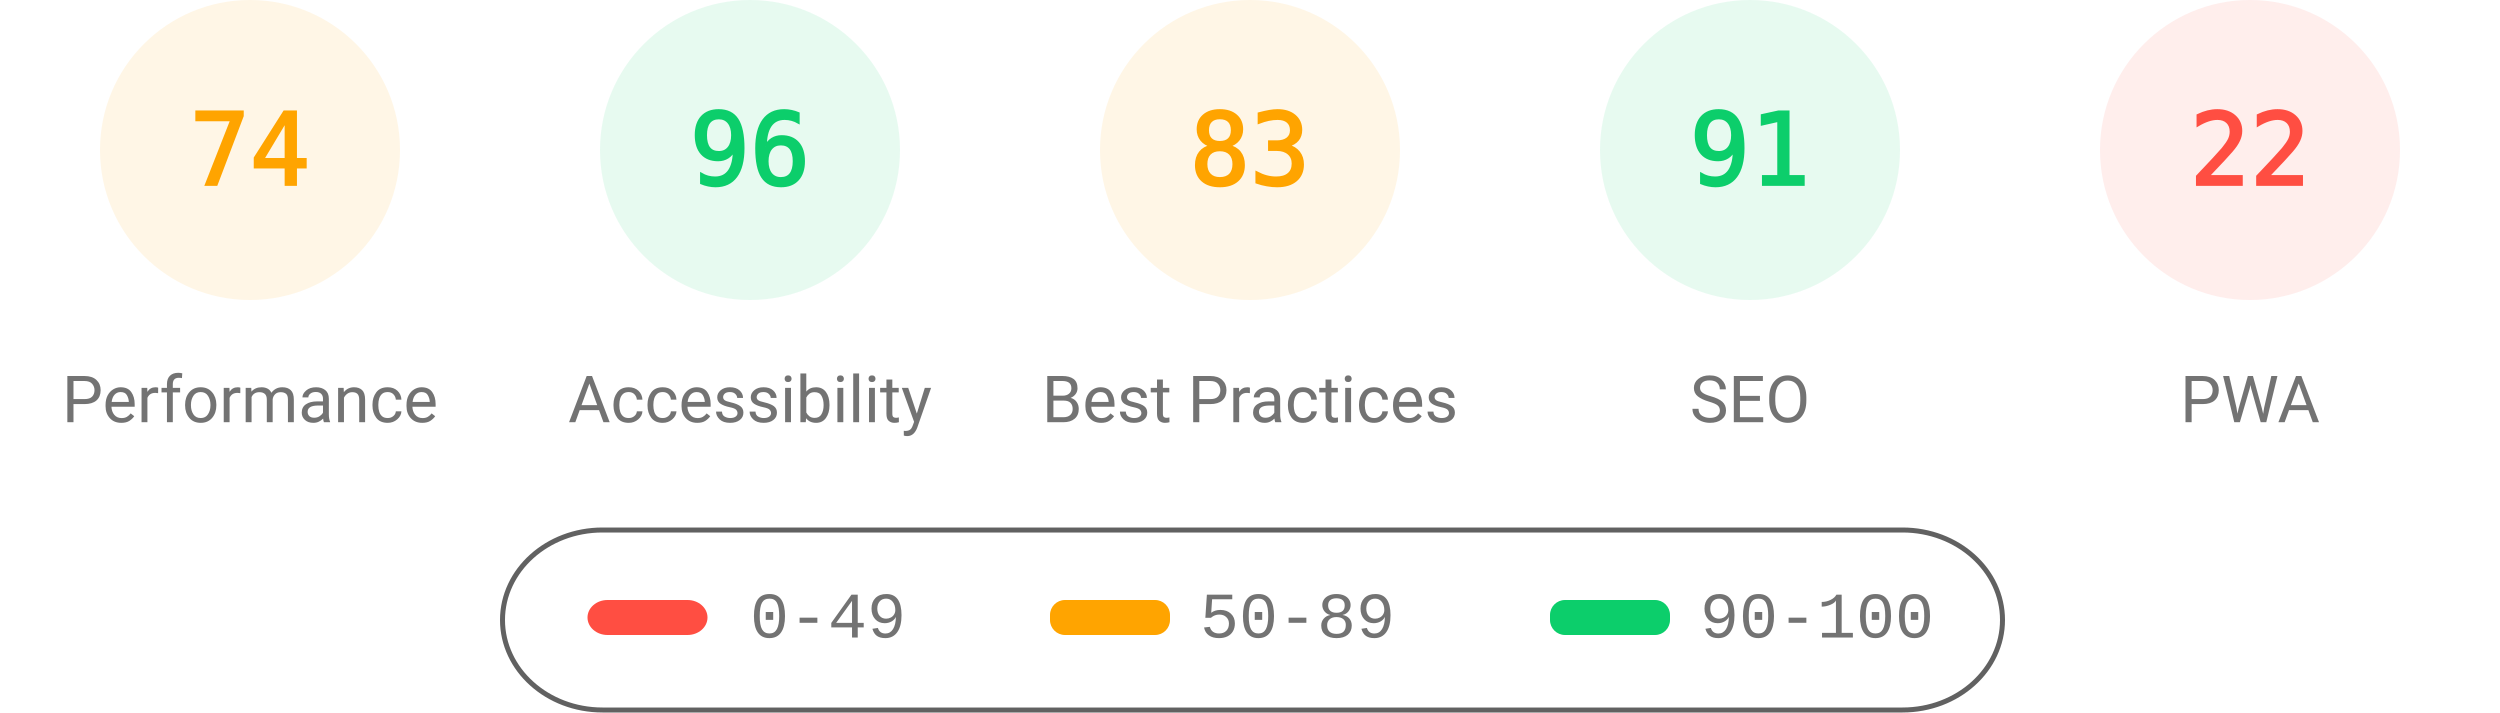
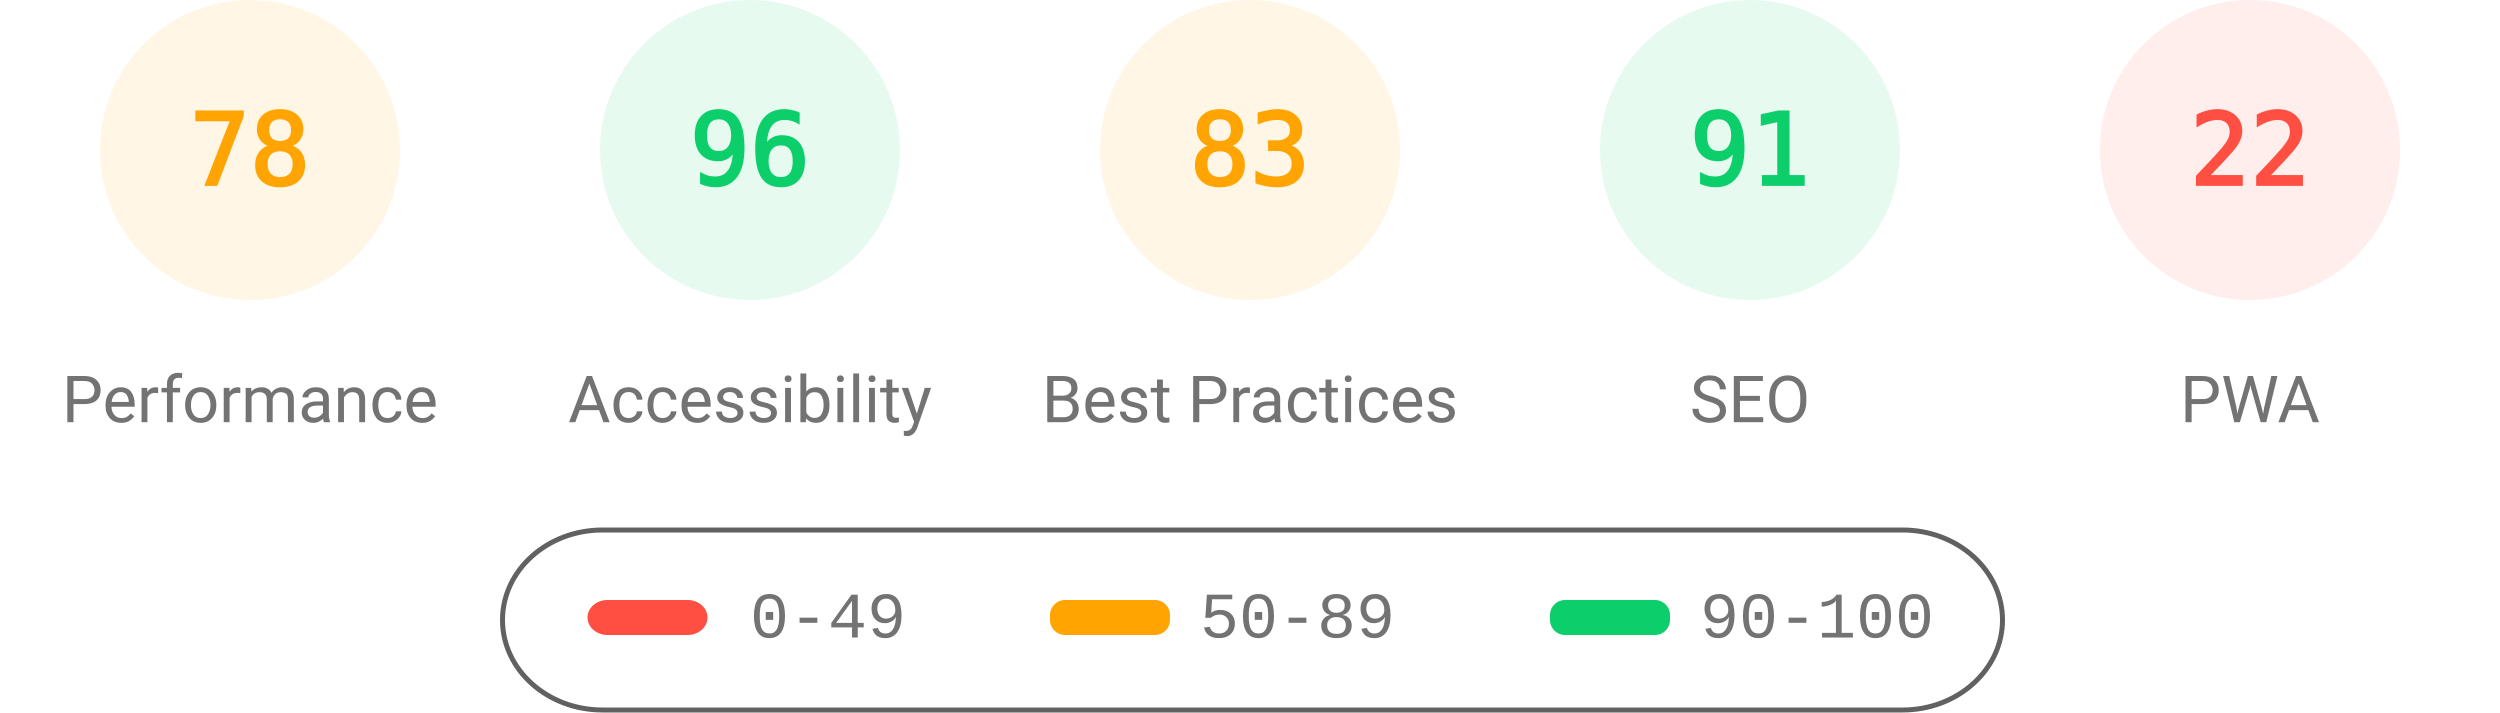
<svg xmlns="http://www.w3.org/2000/svg" fill="none" width="1000" height="285">
  <style>.gauge-base{opacity:.1}.gauge-arc{fill:none;animation-delay:250ms;stroke-linecap:round;transform:rotate(-90deg);transform-origin:100px 60px;animation:load-gauge 1s ease forwards}.guage-text{font-size:40px;font-family:monospace;text-align:center}.guage-red{color:#ff4e42;fill:#ff4e42;stroke:#ff4e42}.guage-orange{color:#ffa400;fill:#ffa400;stroke:#ffa400}.guage-green{color:#0cce6b;fill:#0cce6b;stroke:#0cce6b}.guage-undefined{color:#5c5c5c;fill:#5c5c5c;stroke:#5c5c5c}.guage-title{color:#737373;fill:#737373;stroke:none;font-size:26px;line-height:26px;font-family:Roboto,Halvetica,Arial,sans-serif}@keyframes load-gauge{from{stroke-dasharray:0 352.858}}</style>
  <svg class="guage-div guage-perf guage-orange" viewBox="0 0 200 200" width="200" height="200">
    <circle class="gauge-base" r="56" cx="100" cy="60" stroke-width="8" />
-     <circle class="gauge-arc guage-arc-1" r="56" cx="100" cy="60" stroke-width="8" style="stroke-dasharray:260.375,351.858" />
-     <text class="guage-text" x="100" y="60" alignment-baseline="central" dominant-baseline="central" text-anchor="middle">74</text>
+     <circle class="gauge-arc guage-arc-1" r="56" cx="100" cy="60" stroke-width="8" style="stroke-dasharray:274.449,351.858" />
+     <text class="guage-text" x="100" y="60" alignment-baseline="central" dominant-baseline="central" text-anchor="middle">78</text>
    <text class="guage-title" x="100" y="160" alignment-baseline="central" dominant-baseline="central" text-anchor="middle">Performance</text>
  </svg>
  <svg class="guage-div guage-acc guage-green" viewBox="0 0 200 200" width="200" height="200" x="200">
    <circle class="gauge-base" r="56" cx="100" cy="60" stroke-width="8" />
    <circle class="gauge-arc guage-arc-2" r="56" cx="100" cy="60" stroke-width="8" style="stroke-dasharray:337.784,351.858" />
    <text class="guage-text" x="100" y="60" alignment-baseline="central" dominant-baseline="central" text-anchor="middle">96</text>
    <text class="guage-title" x="100" y="160" alignment-baseline="central" dominant-baseline="central" text-anchor="middle">Accessibility</text>
  </svg>
  <svg class="guage-div guage-best guage-orange" viewBox="0 0 200 200" width="200" height="200" x="400">
    <circle class="gauge-base" r="56" cx="100" cy="60" stroke-width="8" />
    <circle class="gauge-arc guage-arc-3" r="56" cx="100" cy="60" stroke-width="8" style="stroke-dasharray:292.042,351.858" />
    <text class="guage-text" x="100" y="60" alignment-baseline="central" dominant-baseline="central" text-anchor="middle">83</text>
    <text class="guage-title" x="100" y="160" alignment-baseline="central" dominant-baseline="central" text-anchor="middle">Best Practices</text>
  </svg>
  <svg class="guage-div guage-seo guage-green" viewBox="0 0 200 200" width="200" height="200" x="600">
    <circle class="gauge-base" r="56" cx="100" cy="60" stroke-width="8" />
    <circle class="gauge-arc guage-arc-4" r="56" cx="100" cy="60" stroke-width="8" style="stroke-dasharray:320.191,351.858" />
    <text class="guage-text" x="100" y="60" alignment-baseline="central" dominant-baseline="central" text-anchor="middle">91</text>
    <text class="guage-title" x="100" y="160" alignment-baseline="central" dominant-baseline="central" text-anchor="middle">SEO</text>
  </svg>
  <svg class="guage-div guage-pwa guage-red" viewBox="0 0 200 200" width="200" height="200" x="800">
    <circle class="gauge-base" r="56" cx="100" cy="60" stroke-width="8" />
    <circle class="gauge-arc guage-arc-4" r="56" cx="100" cy="60" stroke-width="8" style="stroke-dasharray:77.409,351.858" />
    <text class="guage-text" x="100" y="60" alignment-baseline="central" dominant-baseline="central" text-anchor="middle">22</text>
    <text class="guage-title" x="100" y="160" alignment-baseline="central" dominant-baseline="central" text-anchor="middle">PWA</text>
  </svg>
  <svg width="604" height="76" x="200" y="210">
    <path fill="none" id="canvas_background" d="M-1-1h604v80H-1z" />
    <rect fill-opacity="0" stroke="#616161" stroke-width="2" rx="40" id="svg_2" height="72" width="600" y="2" x="1" fill="#000" />
    <rect stroke="#000" rx="8" id="svg_3" height="14" width="48" y="30" x="35" stroke-opacity="null" stroke-width="0" fill="#ff4e42" />
    <rect stroke="#000" rx="6" id="svg_4" height="14" width="48" y="30" x="220" stroke-opacity="null" stroke-width="0" fill="#ffa400" />
    <rect stroke="#000" rx="6" id="svg_5" height="14" width="48" y="30" x="420" stroke-opacity="null" stroke-width="0" fill="#0cce6b" />
    <text xml:space="preserve" text-anchor="start" font-family="'Courier New', Courier, monospace" font-size="26" id="svg_6" y="45" x="100" stroke-opacity="null" stroke-width="0" stroke="#000" fill="#737373">0-49</text>
    <text xml:space="preserve" text-anchor="start" font-family="'Courier New', Courier, monospace" font-size="26" id="svg_7" y="45" x="280" stroke-opacity="null" stroke-width="0" stroke="#000" fill="#737373">50-89</text>
    <text xml:space="preserve" text-anchor="start" font-family="'Courier New', Courier, monospace" font-size="26" id="svg_8" y="45" x="480" stroke-opacity="null" stroke-width="0" stroke="#000" fill="#737373">90-100</text>
  </svg>
</svg>
